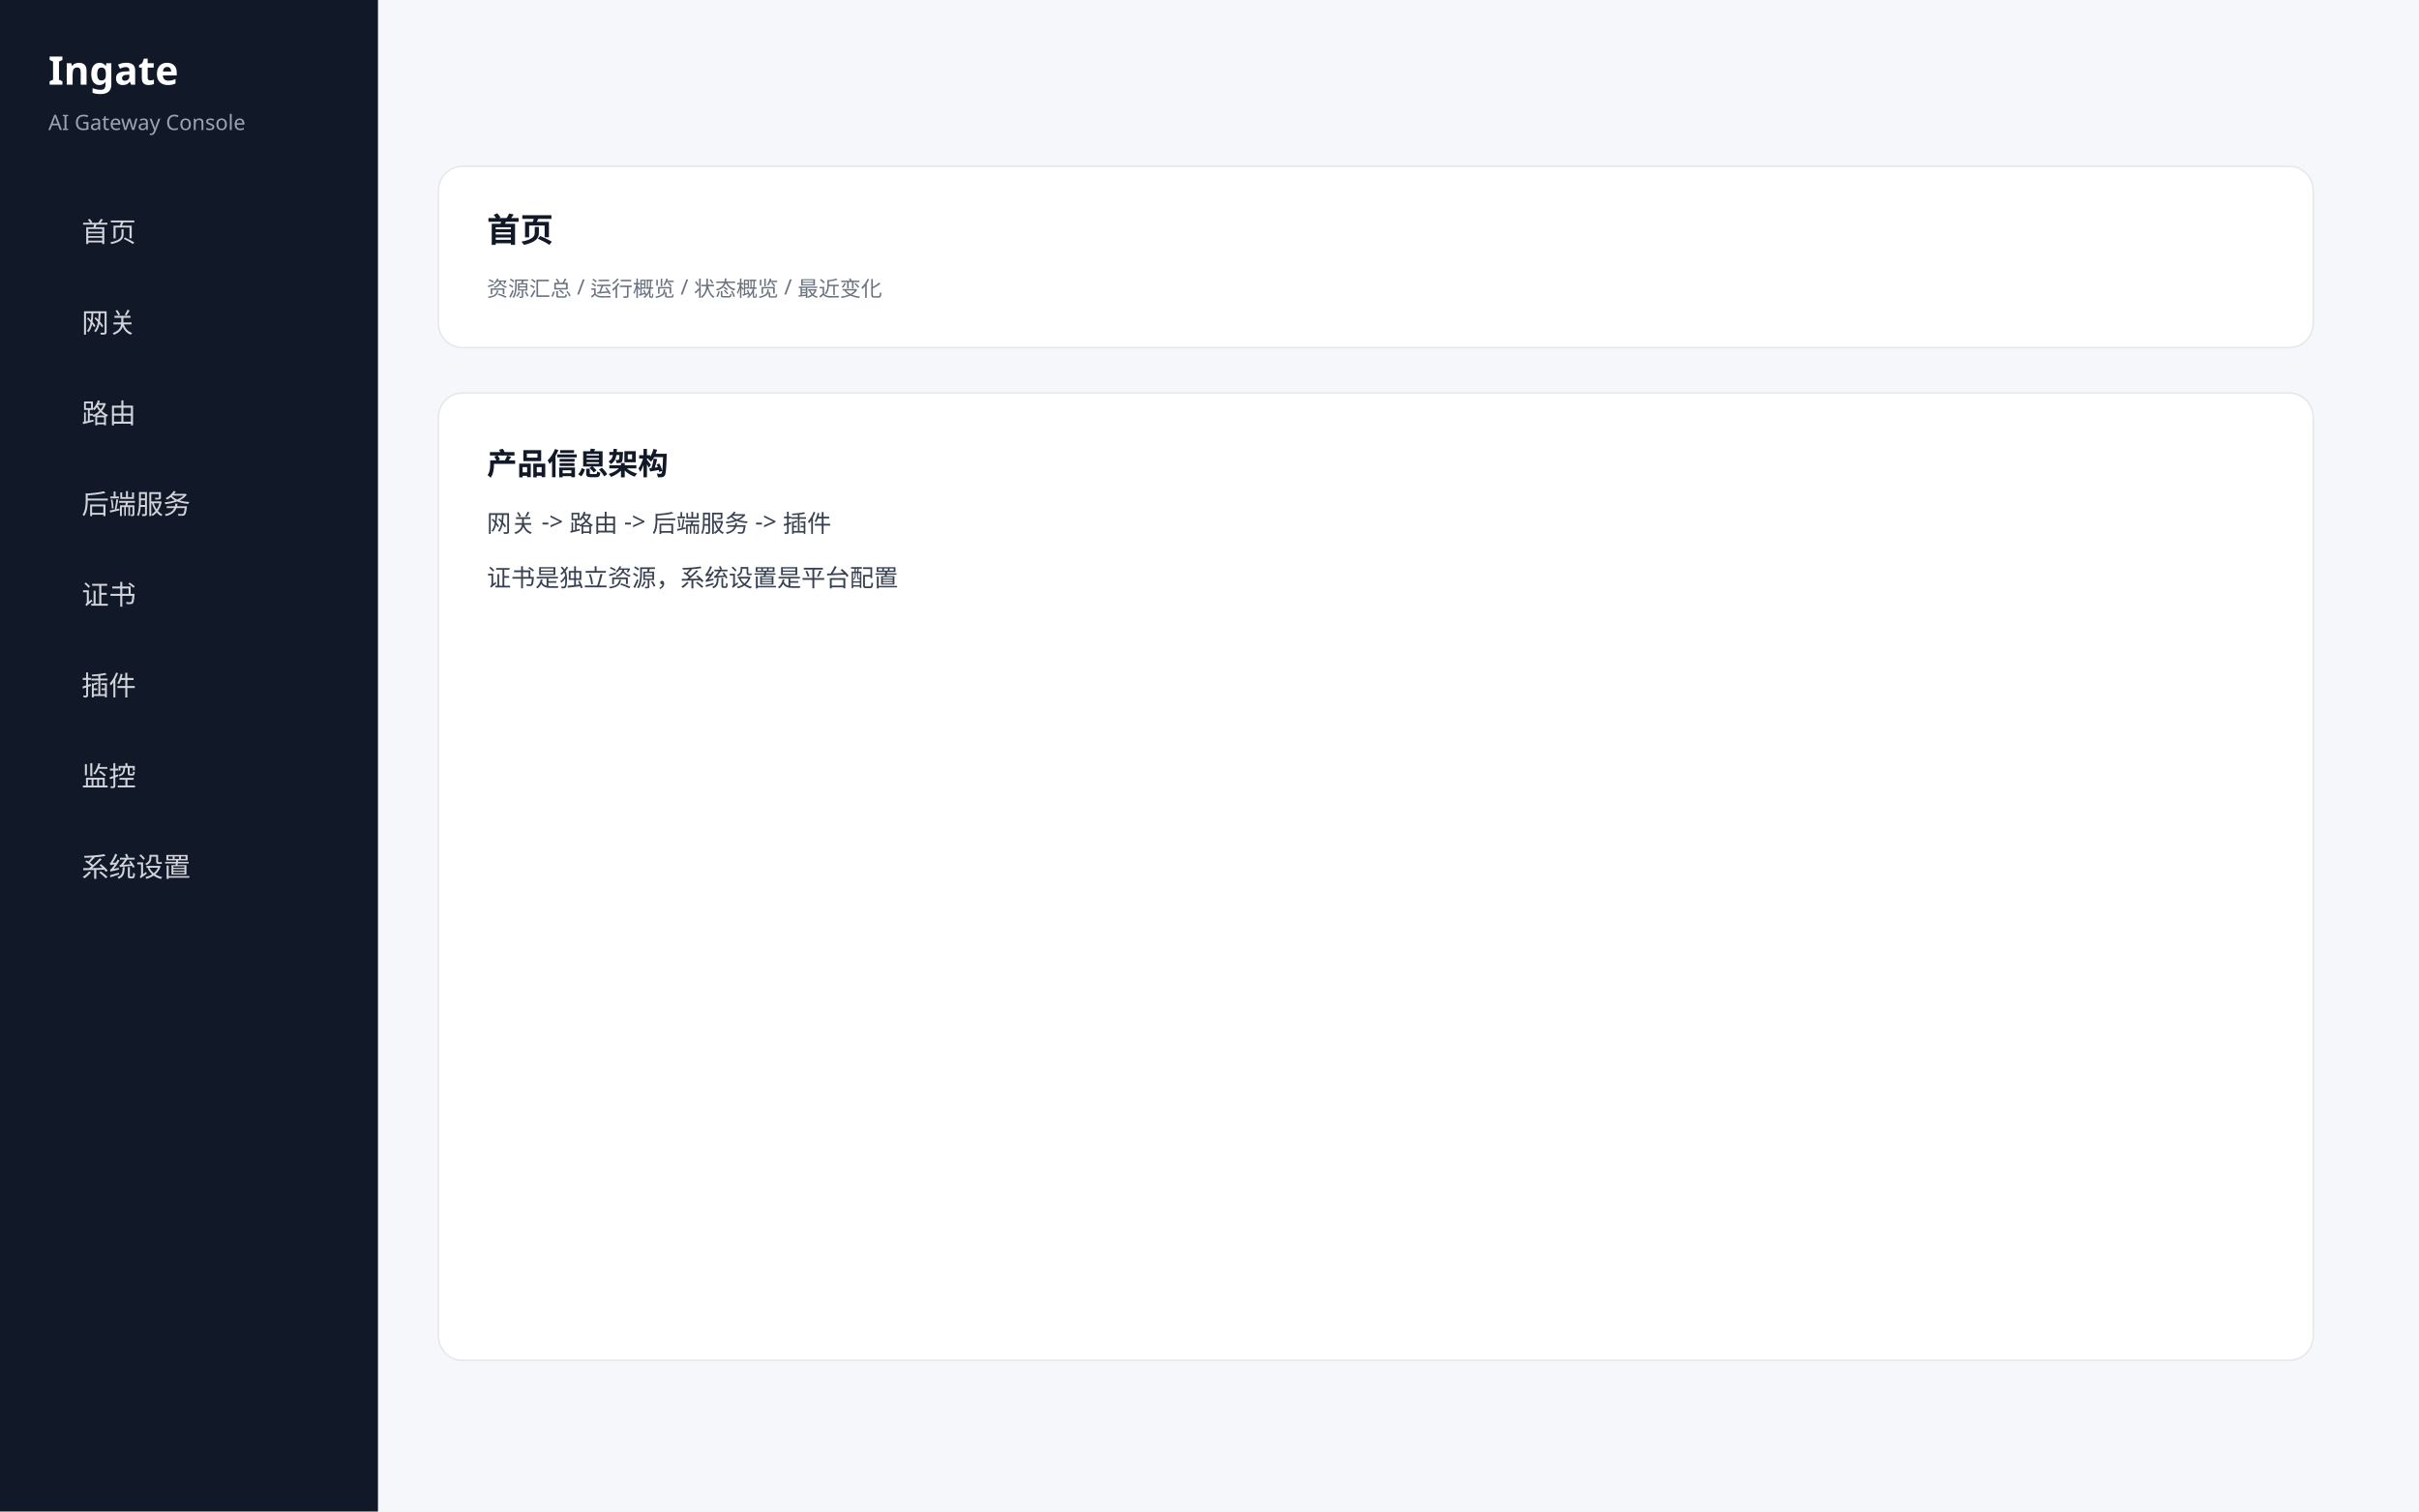
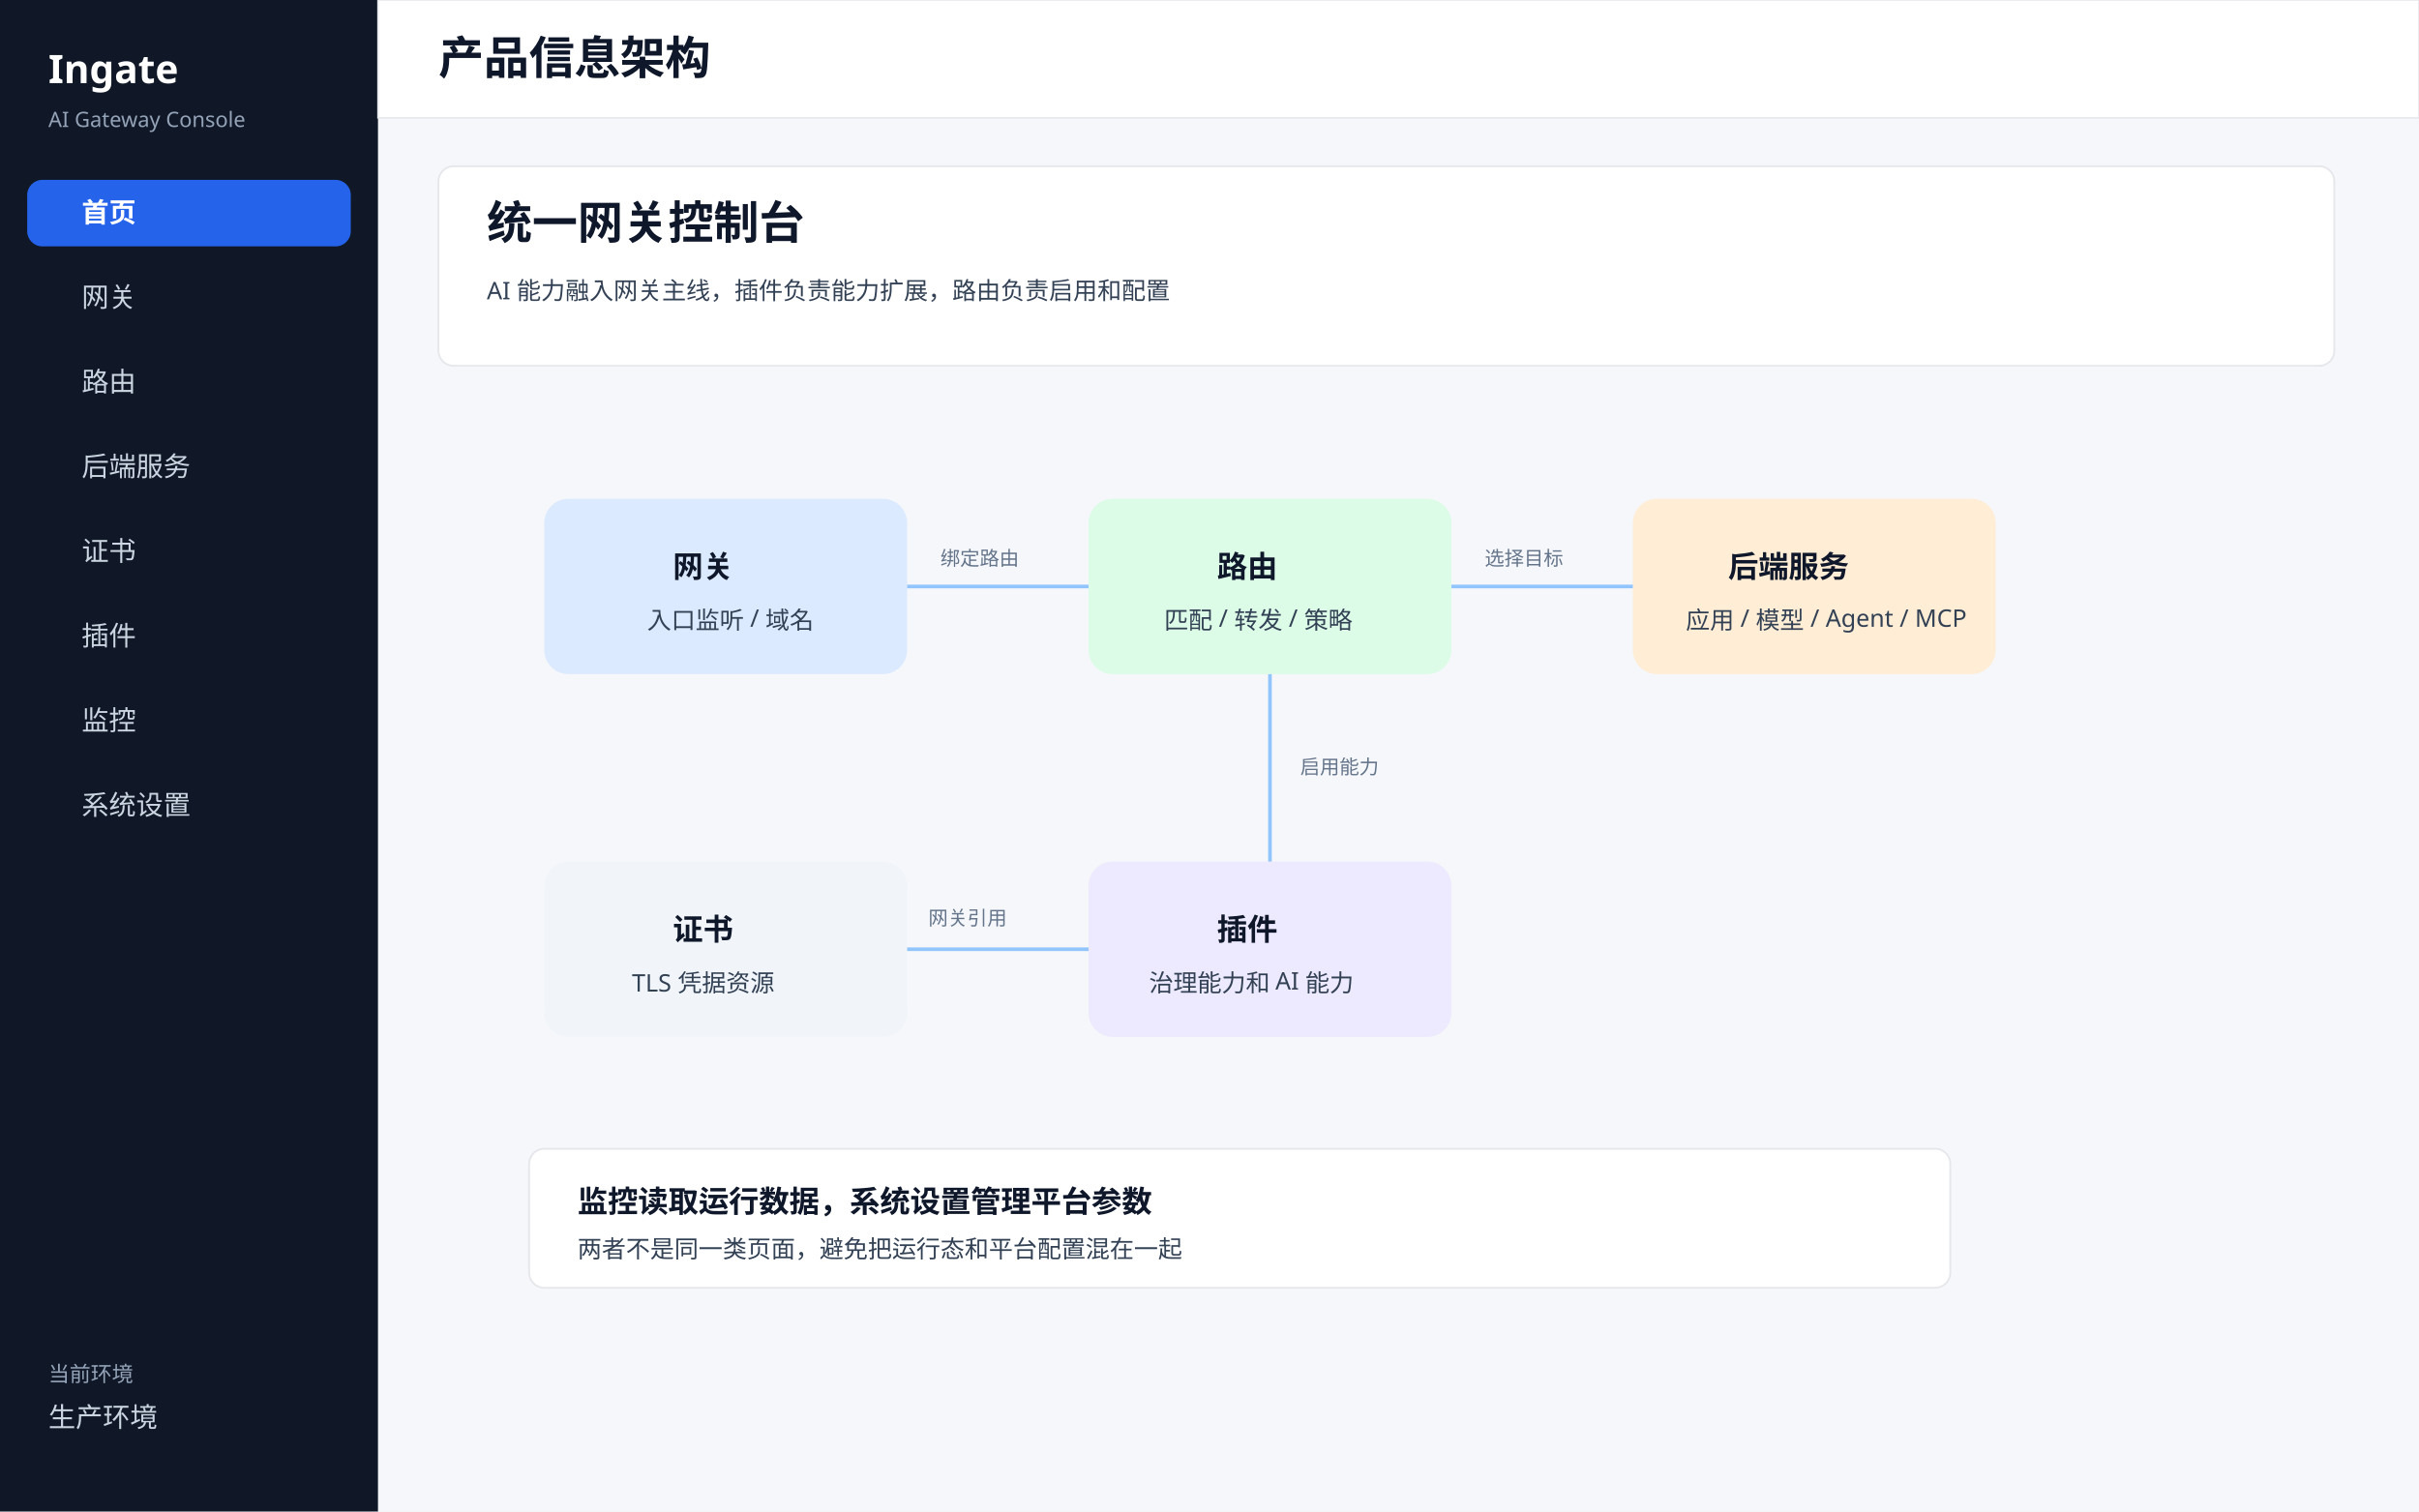
- <svg xmlns="http://www.w3.org/2000/svg" width="1600" height="1000" viewBox="0 0 1600 1000">
-   <rect width="1600" height="1000" fill="#f5f7fa" />
-   <rect x="0" y="0" width="250" height="1000" fill="#111827" />
-   <text x="32" y="56" fill="#fff" font-family="PingFang SC, sans-serif" font-size="26" font-weight="700">Ingate</text>
-   <text x="32" y="86" fill="#9ca3af" font-family="PingFang SC, sans-serif" font-size="14">AI Gateway Console</text>
-   <text x="54" y="160" fill="#d1d5db" font-family="PingFang SC, sans-serif" font-size="18" font-weight="500">首页</text>
-   <text x="54" y="220" fill="#d1d5db" font-family="PingFang SC, sans-serif" font-size="18" font-weight="500">网关</text>
-   <text x="54" y="280" fill="#d1d5db" font-family="PingFang SC, sans-serif" font-size="18" font-weight="500">路由</text>
-   <text x="54" y="340" fill="#d1d5db" font-family="PingFang SC, sans-serif" font-size="18" font-weight="500">后端服务</text>
-   <text x="54" y="400" fill="#d1d5db" font-family="PingFang SC, sans-serif" font-size="18" font-weight="500">证书</text>
-   <text x="54" y="460" fill="#d1d5db" font-family="PingFang SC, sans-serif" font-size="18" font-weight="500">插件</text>
-   <text x="54" y="520" fill="#d1d5db" font-family="PingFang SC, sans-serif" font-size="18" font-weight="500">监控</text>
-   <text x="54" y="580" fill="#d1d5db" font-family="PingFang SC, sans-serif" font-size="18" font-weight="500">系统设置</text>
-   <rect x="290" y="110" width="1240" height="120" rx="16" fill="#fff" stroke="#e5e7eb" />
-   <text x="322" y="160" fill="#111827" font-family="PingFang SC, sans-serif" font-size="22" font-weight="700">首页</text>
-   <text x="322" y="196" fill="#6b7280" font-family="PingFang SC, sans-serif" font-size="14">资源汇总 / 运行概览 / 状态概览 / 最近变化</text>
-   <rect x="290" y="260" width="1240" height="640" rx="16" fill="#fff" stroke="#e5e7eb" />
-   <text x="322" y="314" fill="#111827" font-family="PingFang SC, sans-serif" font-size="20" font-weight="700">产品信息架构</text>
-   <text x="322" y="352" fill="#374151" font-family="PingFang SC, sans-serif" font-size="16">网关 -&gt; 路由 -&gt; 后端服务 -&gt; 插件</text>
-   <text x="322" y="388" fill="#374151" font-family="PingFang SC, sans-serif" font-size="16">证书是独立资源，系统设置是平台配置</text>
+ <svg xmlns="http://www.w3.org/2000/svg" width="1600" height="1000" viewBox="0 0 1600 1000" fill="none">
+   <defs>
+     <style>
+       .page{fill:#f5f7fa}.sidebar{fill:#101827}.sidebar-active{fill:#2563eb}.topbar{fill:#fff;stroke:#e5e7eb}
+       .card{fill:#fff;stroke:#e5e7eb;stroke-width:1.2}.panel{fill:#f8fafc;stroke:#e5e7eb;stroke-width:1.1}.input{fill:#fff;stroke:#cbd5e1;stroke-width:1.2}
+       .ghost{fill:#fff;stroke:#cbd5e1;stroke-width:1.2}.button{fill:#2563eb}.table-head{fill:#f8fafc}.line{stroke:#e5e7eb}.strong-line{stroke:#93c5fd;stroke-width:2.4}
+       .brand{font:800 26px "PingFang SC","Hiragino Sans GB","Microsoft YaHei",sans-serif;fill:#fff}
+       .title{font:700 30px "PingFang SC","Hiragino Sans GB","Microsoft YaHei",sans-serif;fill:#0f172a}
+       .section{font:700 20px "PingFang SC","Hiragino Sans GB","Microsoft YaHei",sans-serif;fill:#0f172a}
+       .label{font:500 15px "PingFang SC","Hiragino Sans GB","Microsoft YaHei",sans-serif;fill:#64748b}
+       .body{font:400 16px "PingFang SC","Hiragino Sans GB","Microsoft YaHei",sans-serif;fill:#334155}
+       .body-strong{font:600 16px "PingFang SC","Hiragino Sans GB","Microsoft YaHei",sans-serif;fill:#0f172a}
+       .small{font:400 13px "PingFang SC","Hiragino Sans GB","Microsoft YaHei",sans-serif;fill:#64748b}
+       .metric{font:800 30px "PingFang SC","Hiragino Sans GB","Microsoft YaHei",sans-serif;fill:#0f172a}
+       .sidebar-text{font:500 18px "PingFang SC","Hiragino Sans GB","Microsoft YaHei",sans-serif;fill:#cbd5e1}
+       .sidebar-active-text{font:700 18px "PingFang SC","Hiragino Sans GB","Microsoft YaHei",sans-serif;fill:#fff}
+       .sidebar-muted{font:400 14px "PingFang SC","Hiragino Sans GB","Microsoft YaHei",sans-serif;fill:#94a3b8}
+       .button-text{font:700 16px "PingFang SC","Hiragino Sans GB","Microsoft YaHei",sans-serif;fill:#fff}
+       .placeholder{font:400 15px "PingFang SC","Hiragino Sans GB","Microsoft YaHei",sans-serif;fill:#94a3b8}
+       .required{fill:#ef4444}.help{fill:#2563eb}
+       .chip-blue{fill:#dbeafe}.chip-green{fill:#dcfce7}.chip-orange{fill:#ffedd5}.chip-purple{fill:#ede9fe}.chip-gray{fill:#f1f5f9}.chip-red{fill:#fee2e2}
+       .chip-text-blue{font:700 13px "PingFang SC","Hiragino Sans GB","Microsoft YaHei",sans-serif;fill:#1d4ed8}
+       .chip-text-green{font:700 13px "PingFang SC","Hiragino Sans GB","Microsoft YaHei",sans-serif;fill:#15803d}
+       .chip-text-orange{font:700 13px "PingFang SC","Hiragino Sans GB","Microsoft YaHei",sans-serif;fill:#c2410c}
+       .chip-text-purple{font:700 13px "PingFang SC","Hiragino Sans GB","Microsoft YaHei",sans-serif;fill:#6d28d9}
+       .chip-text-gray{font:700 13px "PingFang SC","Hiragino Sans GB","Microsoft YaHei",sans-serif;fill:#475569}
+       .chip-text-red{font:700 13px "PingFang SC","Hiragino Sans GB","Microsoft YaHei",sans-serif;fill:#b91c1c}
+     </style>
+   </defs>
+   <rect x="0" y="0" width="1600" height="1000" rx="0" class="page" />
+   <rect x="0" y="0" width="250" height="1000" rx="0" class="sidebar" />
+   <text x="32" y="55" class="brand">Ingate</text>
+   <text x="32" y="84" class="sidebar-muted">AI Gateway Console</text>
+   <rect x="18" y="119" width="214" height="44" rx="10" class="sidebar-active" />
+   <text x="54" y="147" class="sidebar-active-text">首页</text>
+   <text x="54" y="203" class="sidebar-text">网关</text>
+   <text x="54" y="259" class="sidebar-text">路由</text>
+   <text x="54" y="315" class="sidebar-text">后端服务</text>
+   <text x="54" y="371" class="sidebar-text">证书</text>
+   <text x="54" y="427" class="sidebar-text">插件</text>
+   <text x="54" y="483" class="sidebar-text">监控</text>
+   <text x="54" y="539" class="sidebar-text">系统设置</text>
+   <text x="32" y="914" class="sidebar-muted">当前环境</text>
+   <text x="32" y="944" class="sidebar-text">生产环境</text>
+   <rect x="250" y="0" width="1350" height="78" rx="0" class="topbar" />
+   <text x="290" y="49" class="title">产品信息架构</text>
+   <rect x="290" y="110" width="1254" height="132" rx="10" class="card" />
+   <text x="322" y="158" class="title">统一网关控制台</text>
+   <text x="322" y="198" class="body">AI 能力融入网关主线，插件负责能力扩展，路由负责启用和配置</text>
+   <rect x="360" y="330" width="240" height="116" rx="16" class="chip-blue" />
+   <text x="445" y="382" class="section">网关</text>
+   <text x="428" y="416" class="body">入口监听 / 域名</text>
+   <rect x="720" y="330" width="240" height="116" rx="16" class="chip-green" />
+   <text x="805" y="382" class="section">路由</text>
+   <text x="770" y="416" class="body">匹配 / 转发 / 策略</text>
+   <rect x="1080" y="330" width="240" height="116" rx="16" class="chip-orange" />
+   <text x="1143" y="382" class="section">后端服务</text>
+   <text x="1115" y="416" class="body">应用 / 模型 / Agent / MCP</text>
+   <rect x="720" y="570" width="240" height="116" rx="16" class="chip-purple" />
+   <text x="805" y="622" class="section">插件</text>
+   <text x="760" y="656" class="body">治理能力和 AI 能力</text>
+   <rect x="360" y="570" width="240" height="116" rx="16" class="chip-gray" />
+   <text x="445" y="622" class="section">证书</text>
+   <text x="418" y="656" class="body">TLS 凭据资源</text>
+   <line x1="600" y1="388" x2="720" y2="388" class="strong-line" />
+   <line x1="960" y1="388" x2="1080" y2="388" class="strong-line" />
+   <line x1="840" y1="446" x2="840" y2="570" class="strong-line" />
+   <line x1="600" y1="628" x2="720" y2="628" class="strong-line" />
+   <text x="622" y="374" class="small">绑定路由</text>
+   <text x="982" y="374" class="small">选择目标</text>
+   <text x="860" y="512" class="small">启用能力</text>
+   <text x="614" y="612" class="small">网关引用</text>
+   <rect x="350" y="760" width="940" height="92" rx="10" class="card" />
+   <text x="382" y="802" class="section">监控读取运行数据，系统设置管理平台参数</text>
+   <text x="382" y="832" class="body">两者不是同一类页面，避免把运行态和平台配置混在一起</text>
</svg>
